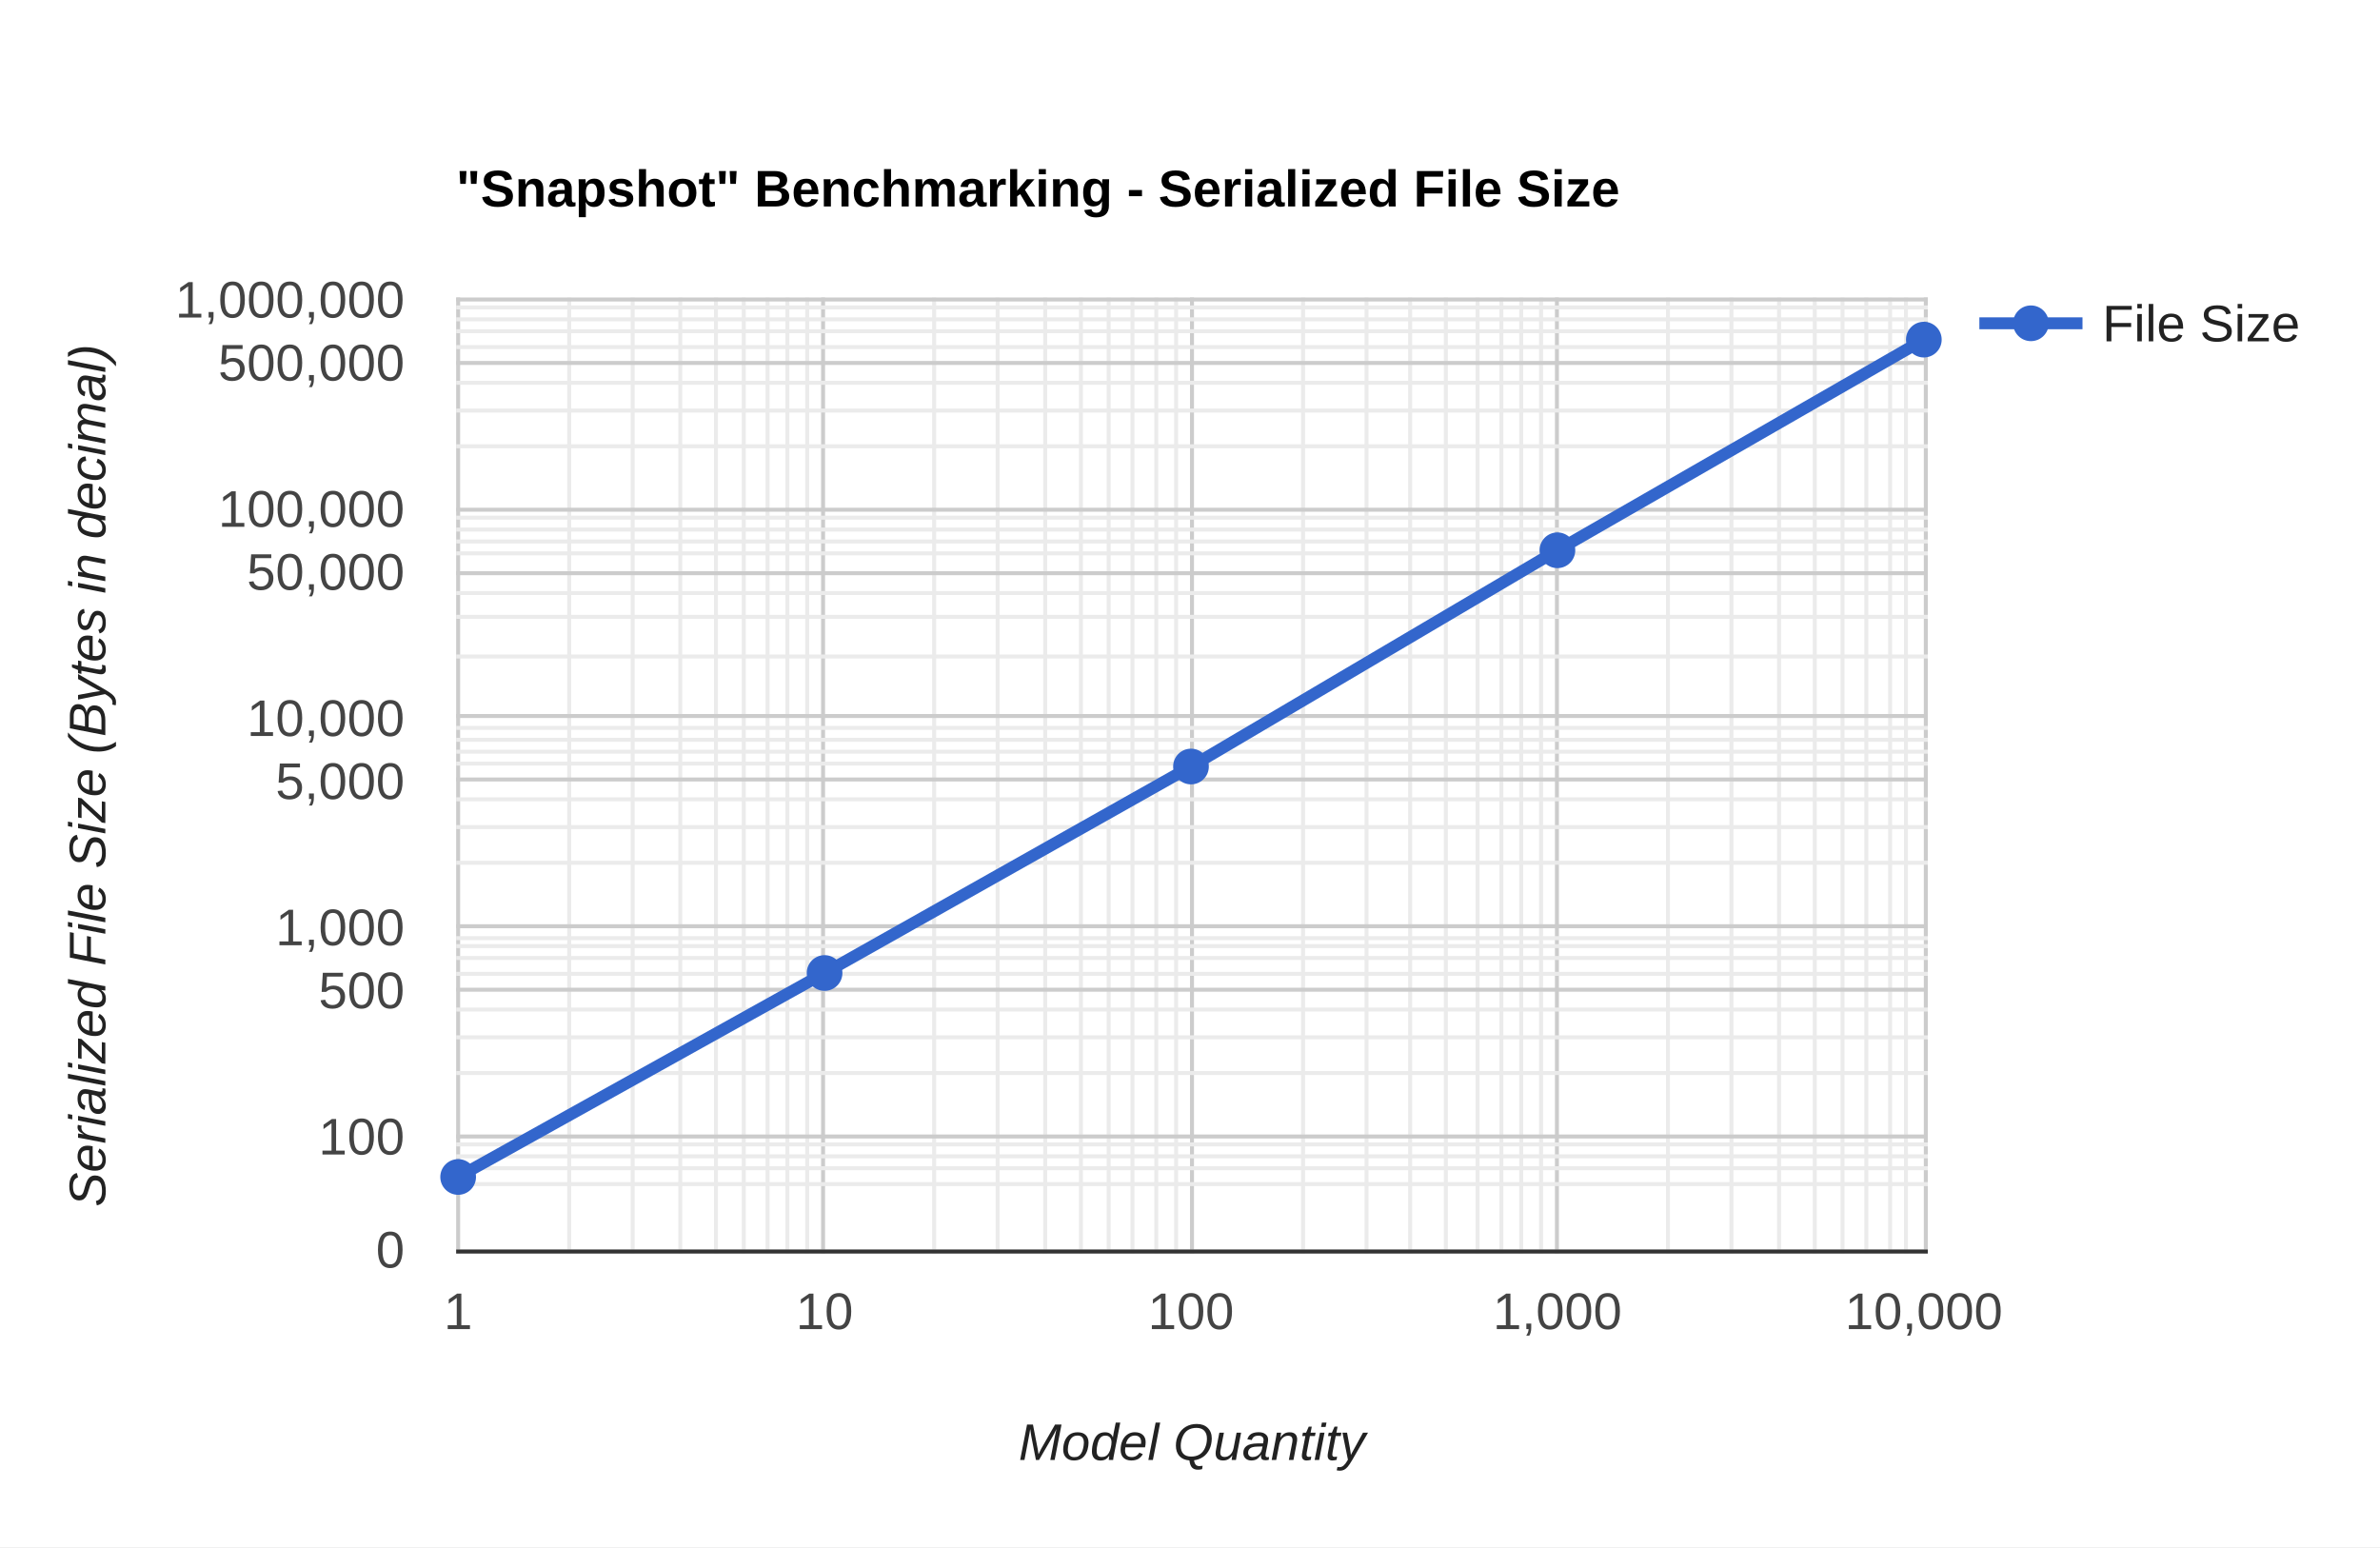
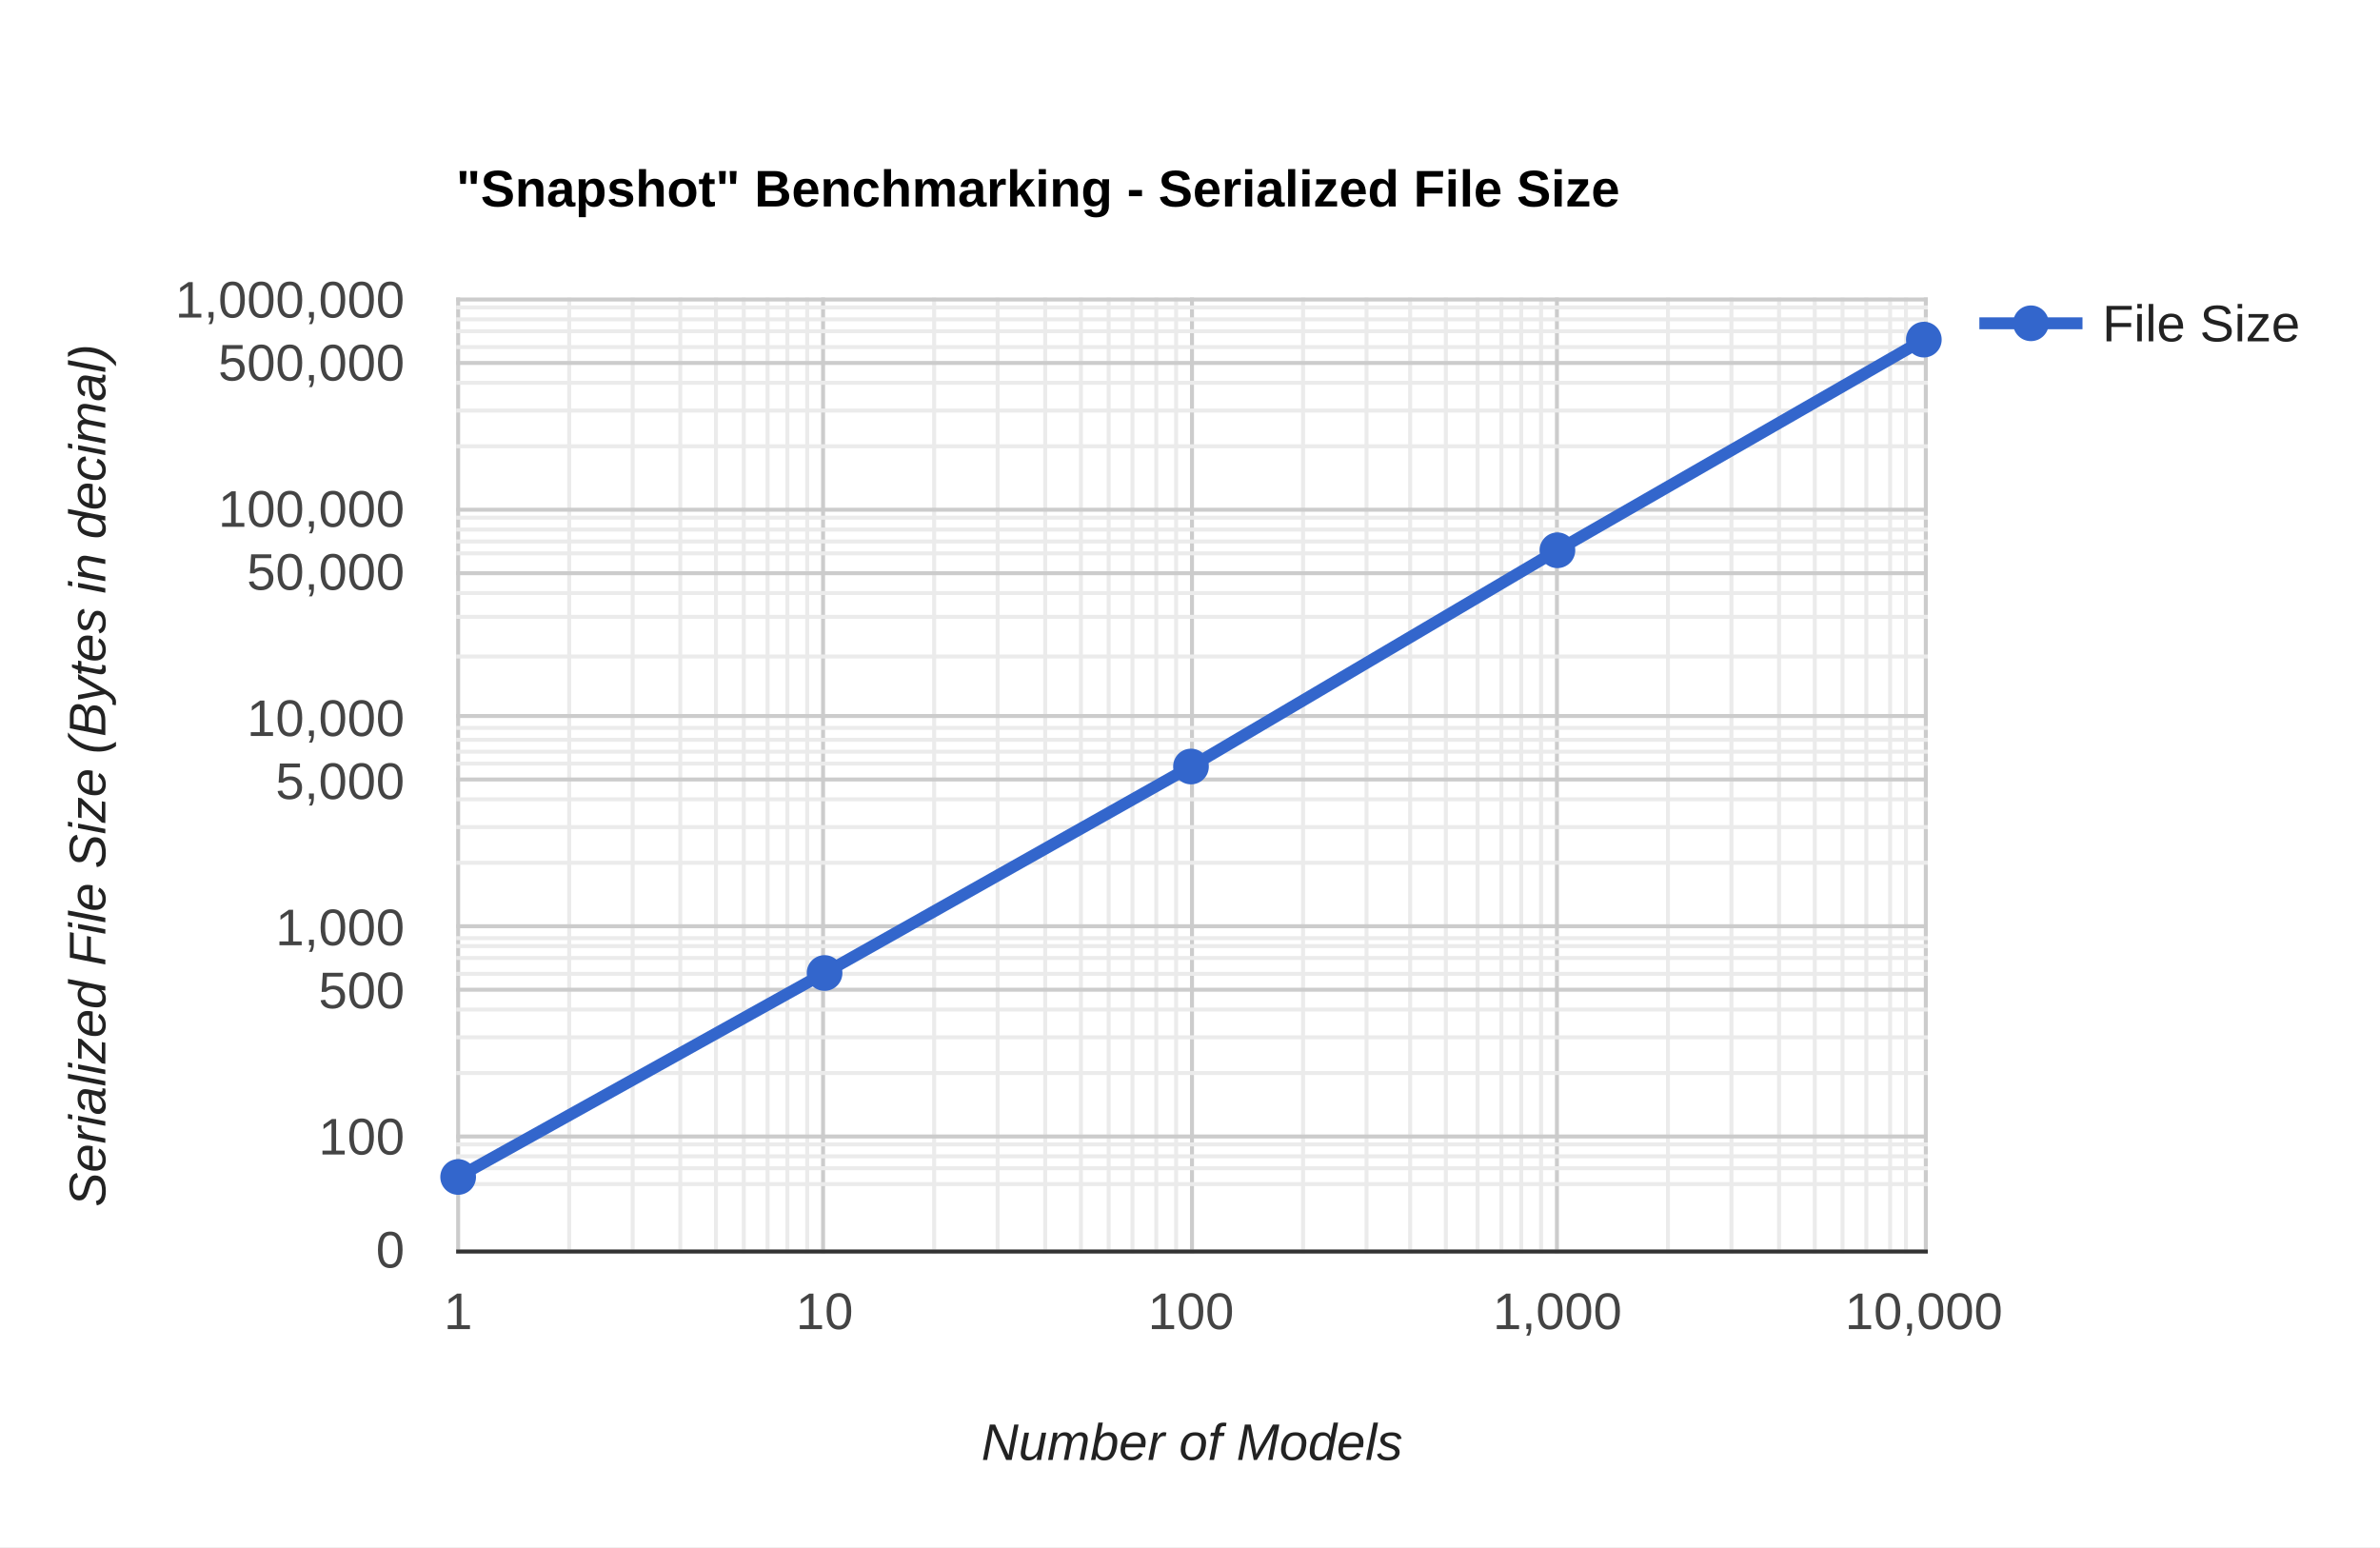
<svg xmlns="http://www.w3.org/2000/svg" width="600" height="390" aria-label="A chart." style="overflow: hidden;">
  <defs id="_ABSTRACT_RENDERER_ID_4234">
    <clipPath id="_ABSTRACT_RENDERER_ID_4235">
      <rect x="115" y="75" width="371" height="241" />
    </clipPath>
    <filter id="_ABSTRACT_RENDERER_ID_4236">
      <feGaussianBlur in="SourceAlpha" stdDeviation="2" />
      <feOffset dx="1" dy="1" />
      <feComponentTransfer>
        <feFuncA type="linear" slope="0.1" />
      </feComponentTransfer>
      <feMerge>
        <feMergeNode />
        <feMergeNode in="SourceGraphic" />
      </feMerge>
    </filter>
  </defs>
  <rect x="0" y="0" width="600" height="390" stroke="none" stroke-width="0" fill="#ffffff" />
  <g>
    <text text-anchor="start" x="115" y="52.05" font-family="Arial" font-size="13" font-weight="bold" stroke="none" stroke-width="0" fill="#000000">"Snapshot" Benchmarking - Serialized File Size</text>
    <rect x="115" y="41" width="371" height="13" stroke="none" stroke-width="0" fill-opacity="0" fill="#ffffff" />
  </g>
  <g>
    <rect x="499" y="75" width="88" height="13" stroke="none" stroke-width="0" fill-opacity="0" fill="#ffffff" />
    <g>
      <rect x="499" y="75" width="88" height="13" stroke="none" stroke-width="0" fill-opacity="0" fill="#ffffff" />
      <g>
        <text text-anchor="start" x="530" y="86.05" font-family="Arial" font-size="13" stroke="none" stroke-width="0" fill="#222222">File Size</text>
      </g>
      <path d="M499,81.5L525,81.5" stroke="#3366cc" stroke-width="3" fill-opacity="1" fill="none" />
      <circle cx="512" cy="81.5" r="4.5" stroke="none" stroke-width="0" fill="#3366cc" />
    </g>
  </g>
  <g>
    <rect x="115" y="75" width="371" height="241" stroke="none" stroke-width="0" fill-opacity="0" fill="#ffffff" />
    <g clip-path="url(https://www.rapidtables.com/tools/line-graph.html#_ABSTRACT_RENDERER_ID_4235)">
      <g>
        <rect x="115" y="75" width="1" height="241" stroke="none" stroke-width="0" fill="#cccccc" />
        <rect x="207" y="75" width="1" height="241" stroke="none" stroke-width="0" fill="#cccccc" />
        <rect x="300" y="75" width="1" height="241" stroke="none" stroke-width="0" fill="#cccccc" />
        <rect x="392" y="75" width="1" height="241" stroke="none" stroke-width="0" fill="#cccccc" />
        <rect x="485" y="75" width="1" height="241" stroke="none" stroke-width="0" fill="#cccccc" />
        <rect x="143" y="75" width="1" height="241" stroke="none" stroke-width="0" fill="#ebebeb" />
        <rect x="159" y="75" width="1" height="241" stroke="none" stroke-width="0" fill="#ebebeb" />
        <rect x="171" y="75" width="1" height="241" stroke="none" stroke-width="0" fill="#ebebeb" />
        <rect x="180" y="75" width="1" height="241" stroke="none" stroke-width="0" fill="#ebebeb" />
        <rect x="187" y="75" width="1" height="241" stroke="none" stroke-width="0" fill="#ebebeb" />
        <rect x="193" y="75" width="1" height="241" stroke="none" stroke-width="0" fill="#ebebeb" />
        <rect x="198" y="75" width="1" height="241" stroke="none" stroke-width="0" fill="#ebebeb" />
        <rect x="203" y="75" width="1" height="241" stroke="none" stroke-width="0" fill="#ebebeb" />
        <rect x="235" y="75" width="1" height="241" stroke="none" stroke-width="0" fill="#ebebeb" />
        <rect x="251" y="75" width="1" height="241" stroke="none" stroke-width="0" fill="#ebebeb" />
        <rect x="263" y="75" width="1" height="241" stroke="none" stroke-width="0" fill="#ebebeb" />
        <rect x="272" y="75" width="1" height="241" stroke="none" stroke-width="0" fill="#ebebeb" />
        <rect x="279" y="75" width="1" height="241" stroke="none" stroke-width="0" fill="#ebebeb" />
        <rect x="285" y="75" width="1" height="241" stroke="none" stroke-width="0" fill="#ebebeb" />
        <rect x="291" y="75" width="1" height="241" stroke="none" stroke-width="0" fill="#ebebeb" />
        <rect x="296" y="75" width="1" height="241" stroke="none" stroke-width="0" fill="#ebebeb" />
        <rect x="328" y="75" width="1" height="241" stroke="none" stroke-width="0" fill="#ebebeb" />
        <rect x="344" y="75" width="1" height="241" stroke="none" stroke-width="0" fill="#ebebeb" />
        <rect x="355" y="75" width="1" height="241" stroke="none" stroke-width="0" fill="#ebebeb" />
        <rect x="364" y="75" width="1" height="241" stroke="none" stroke-width="0" fill="#ebebeb" />
        <rect x="372" y="75" width="1" height="241" stroke="none" stroke-width="0" fill="#ebebeb" />
        <rect x="378" y="75" width="1" height="241" stroke="none" stroke-width="0" fill="#ebebeb" />
        <rect x="383" y="75" width="1" height="241" stroke="none" stroke-width="0" fill="#ebebeb" />
        <rect x="388" y="75" width="1" height="241" stroke="none" stroke-width="0" fill="#ebebeb" />
        <rect x="420" y="75" width="1" height="241" stroke="none" stroke-width="0" fill="#ebebeb" />
        <rect x="436" y="75" width="1" height="241" stroke="none" stroke-width="0" fill="#ebebeb" />
        <rect x="448" y="75" width="1" height="241" stroke="none" stroke-width="0" fill="#ebebeb" />
        <rect x="457" y="75" width="1" height="241" stroke="none" stroke-width="0" fill="#ebebeb" />
        <rect x="464" y="75" width="1" height="241" stroke="none" stroke-width="0" fill="#ebebeb" />
        <rect x="470" y="75" width="1" height="241" stroke="none" stroke-width="0" fill="#ebebeb" />
        <rect x="476" y="75" width="1" height="241" stroke="none" stroke-width="0" fill="#ebebeb" />
        <rect x="480" y="75" width="1" height="241" stroke="none" stroke-width="0" fill="#ebebeb" />
        <rect x="115" y="315" width="371" height="1" stroke="none" stroke-width="0" fill="#cccccc" />
        <rect x="115" y="286" width="371" height="1" stroke="none" stroke-width="0" fill="#cccccc" />
        <rect x="115" y="249" width="371" height="1" stroke="none" stroke-width="0" fill="#cccccc" />
        <rect x="115" y="233" width="371" height="1" stroke="none" stroke-width="0" fill="#cccccc" />
        <rect x="115" y="196" width="371" height="1" stroke="none" stroke-width="0" fill="#cccccc" />
        <rect x="115" y="180" width="371" height="1" stroke="none" stroke-width="0" fill="#cccccc" />
        <rect x="115" y="144" width="371" height="1" stroke="none" stroke-width="0" fill="#cccccc" />
        <rect x="115" y="128" width="371" height="1" stroke="none" stroke-width="0" fill="#cccccc" />
        <rect x="115" y="91" width="371" height="1" stroke="none" stroke-width="0" fill="#cccccc" />
        <rect x="115" y="75" width="371" height="1" stroke="none" stroke-width="0" fill="#cccccc" />
        <rect x="115" y="298" width="371" height="1" stroke="none" stroke-width="0" fill="#ebebeb" />
        <rect x="115" y="294" width="371" height="1" stroke="none" stroke-width="0" fill="#ebebeb" />
        <rect x="115" y="291" width="371" height="1" stroke="none" stroke-width="0" fill="#ebebeb" />
        <rect x="115" y="288" width="371" height="1" stroke="none" stroke-width="0" fill="#ebebeb" />
        <rect x="115" y="270" width="371" height="1" stroke="none" stroke-width="0" fill="#ebebeb" />
        <rect x="115" y="261" width="371" height="1" stroke="none" stroke-width="0" fill="#ebebeb" />
        <rect x="115" y="254" width="371" height="1" stroke="none" stroke-width="0" fill="#ebebeb" />
        <rect x="115" y="245" width="371" height="1" stroke="none" stroke-width="0" fill="#ebebeb" />
        <rect x="115" y="241" width="371" height="1" stroke="none" stroke-width="0" fill="#ebebeb" />
        <rect x="115" y="238" width="371" height="1" stroke="none" stroke-width="0" fill="#ebebeb" />
        <rect x="115" y="236" width="371" height="1" stroke="none" stroke-width="0" fill="#ebebeb" />
        <rect x="115" y="217" width="371" height="1" stroke="none" stroke-width="0" fill="#ebebeb" />
        <rect x="115" y="208" width="371" height="1" stroke="none" stroke-width="0" fill="#ebebeb" />
        <rect x="115" y="201" width="371" height="1" stroke="none" stroke-width="0" fill="#ebebeb" />
        <rect x="115" y="192" width="371" height="1" stroke="none" stroke-width="0" fill="#ebebeb" />
        <rect x="115" y="189" width="371" height="1" stroke="none" stroke-width="0" fill="#ebebeb" />
        <rect x="115" y="186" width="371" height="1" stroke="none" stroke-width="0" fill="#ebebeb" />
        <rect x="115" y="183" width="371" height="1" stroke="none" stroke-width="0" fill="#ebebeb" />
        <rect x="115" y="165" width="371" height="1" stroke="none" stroke-width="0" fill="#ebebeb" />
        <rect x="115" y="155" width="371" height="1" stroke="none" stroke-width="0" fill="#ebebeb" />
        <rect x="115" y="149" width="371" height="1" stroke="none" stroke-width="0" fill="#ebebeb" />
        <rect x="115" y="139" width="371" height="1" stroke="none" stroke-width="0" fill="#ebebeb" />
        <rect x="115" y="136" width="371" height="1" stroke="none" stroke-width="0" fill="#ebebeb" />
        <rect x="115" y="133" width="371" height="1" stroke="none" stroke-width="0" fill="#ebebeb" />
        <rect x="115" y="130" width="371" height="1" stroke="none" stroke-width="0" fill="#ebebeb" />
        <rect x="115" y="112" width="371" height="1" stroke="none" stroke-width="0" fill="#ebebeb" />
        <rect x="115" y="103" width="371" height="1" stroke="none" stroke-width="0" fill="#ebebeb" />
        <rect x="115" y="96" width="371" height="1" stroke="none" stroke-width="0" fill="#ebebeb" />
        <rect x="115" y="87" width="371" height="1" stroke="none" stroke-width="0" fill="#ebebeb" />
        <rect x="115" y="83" width="371" height="1" stroke="none" stroke-width="0" fill="#ebebeb" />
        <rect x="115" y="80" width="371" height="1" stroke="none" stroke-width="0" fill="#ebebeb" />
        <rect x="115" y="77" width="371" height="1" stroke="none" stroke-width="0" fill="#ebebeb" />
      </g>
      <g>
        <rect x="115" y="315" width="371" height="1" stroke="none" stroke-width="0" fill="#333333" />
      </g>
      <g>
        <path d="M115.5,296.708L207.875,245.288L300.25,193.235L392.625,138.721L485,85.616" stroke="#3366cc" stroke-width="3" fill-opacity="1" fill="none" />
      </g>
    </g>
    <g>
      <circle cx="115.5" cy="296.708" r="4.5" stroke="none" stroke-width="0" fill="#3366cc" />
      <circle cx="207.875" cy="245.288" r="4.5" stroke="none" stroke-width="0" fill="#3366cc" />
      <circle cx="300.25" cy="193.235" r="4.5" stroke="none" stroke-width="0" fill="#3366cc" />
      <circle cx="392.625" cy="138.721" r="4.5" stroke="none" stroke-width="0" fill="#3366cc" />
      <circle cx="485" cy="85.616" r="4.5" stroke="none" stroke-width="0" fill="#3366cc" />
    </g>
    <g>
      <g>
        <text text-anchor="middle" x="115.5" y="335.05" font-family="Arial" font-size="13" stroke="none" stroke-width="0" fill="#444444">1</text>
      </g>
      <g>
        <text text-anchor="middle" x="207.875" y="335.05" font-family="Arial" font-size="13" stroke="none" stroke-width="0" fill="#444444">10</text>
      </g>
      <g>
        <text text-anchor="middle" x="300.25" y="335.05" font-family="Arial" font-size="13" stroke="none" stroke-width="0" fill="#444444">100</text>
      </g>
      <g>
        <text text-anchor="middle" x="392.625" y="335.05" font-family="Arial" font-size="13" stroke="none" stroke-width="0" fill="#444444">1,000</text>
      </g>
      <g>
        <text text-anchor="middle" x="485" y="335.05" font-family="Arial" font-size="13" stroke="none" stroke-width="0" fill="#444444">10,000</text>
      </g>
      <g>
        <text text-anchor="end" x="102" y="319.55" font-family="Arial" font-size="13" stroke="none" stroke-width="0" fill="#444444">0</text>
      </g>
      <g>
        <text text-anchor="end" x="102" y="291.035" font-family="Arial" font-size="13" stroke="none" stroke-width="0" fill="#444444">100</text>
      </g>
      <g>
        <text text-anchor="end" x="102" y="254.167" font-family="Arial" font-size="13" stroke="none" stroke-width="0" fill="#444444">500</text>
      </g>
      <g>
        <text text-anchor="end" x="102" y="238.289" font-family="Arial" font-size="13" stroke="none" stroke-width="0" fill="#444444">1,000</text>
      </g>
      <g>
        <text text-anchor="end" x="102" y="201.421" font-family="Arial" font-size="13" stroke="none" stroke-width="0" fill="#444444">5,000</text>
      </g>
      <g>
        <text text-anchor="end" x="102" y="185.543" font-family="Arial" font-size="13" stroke="none" stroke-width="0" fill="#444444">10,000</text>
      </g>
      <g>
        <text text-anchor="end" x="102" y="148.674" font-family="Arial" font-size="13" stroke="none" stroke-width="0" fill="#444444">50,000</text>
      </g>
      <g>
        <text text-anchor="end" x="102" y="132.796" font-family="Arial" font-size="13" stroke="none" stroke-width="0" fill="#444444">100,000</text>
      </g>
      <g>
        <text text-anchor="end" x="102" y="95.928" font-family="Arial" font-size="13" stroke="none" stroke-width="0" fill="#444444">500,000</text>
      </g>
      <g>
        <text text-anchor="end" x="102" y="80.05" font-family="Arial" font-size="13" stroke="none" stroke-width="0" fill="#444444">1,000,000</text>
      </g>
    </g>
  </g>
  <g>
    <g>
-       <text text-anchor="middle" x="300.5" y="368.05" font-family="Arial" font-size="13" font-style="italic" stroke="none" stroke-width="0" fill="#222222">Model Quantity</text>
+       <text text-anchor="middle" x="300.5" y="368.05" font-family="Arial" font-size="13" font-style="italic" stroke="none" stroke-width="0" fill="#222222">Number of Models</text>
      <rect x="115" y="357" width="371" height="13" stroke="none" stroke-width="0" fill-opacity="0" fill="#ffffff" />
    </g>
    <g>
      <text text-anchor="middle" x="26.55" y="195.5" font-family="Arial" font-size="13" font-style="italic" transform="rotate(-90 26.55 195.5)" stroke="none" stroke-width="0" fill="#222222">Serialized File Size (Bytes in decimal)</text>
      <path d="M15.5,316L15.5,75L28.5,75L28.5,316Z" stroke="none" stroke-width="0" fill-opacity="0" fill="#ffffff" />
    </g>
  </g>
  <g />
</svg>
